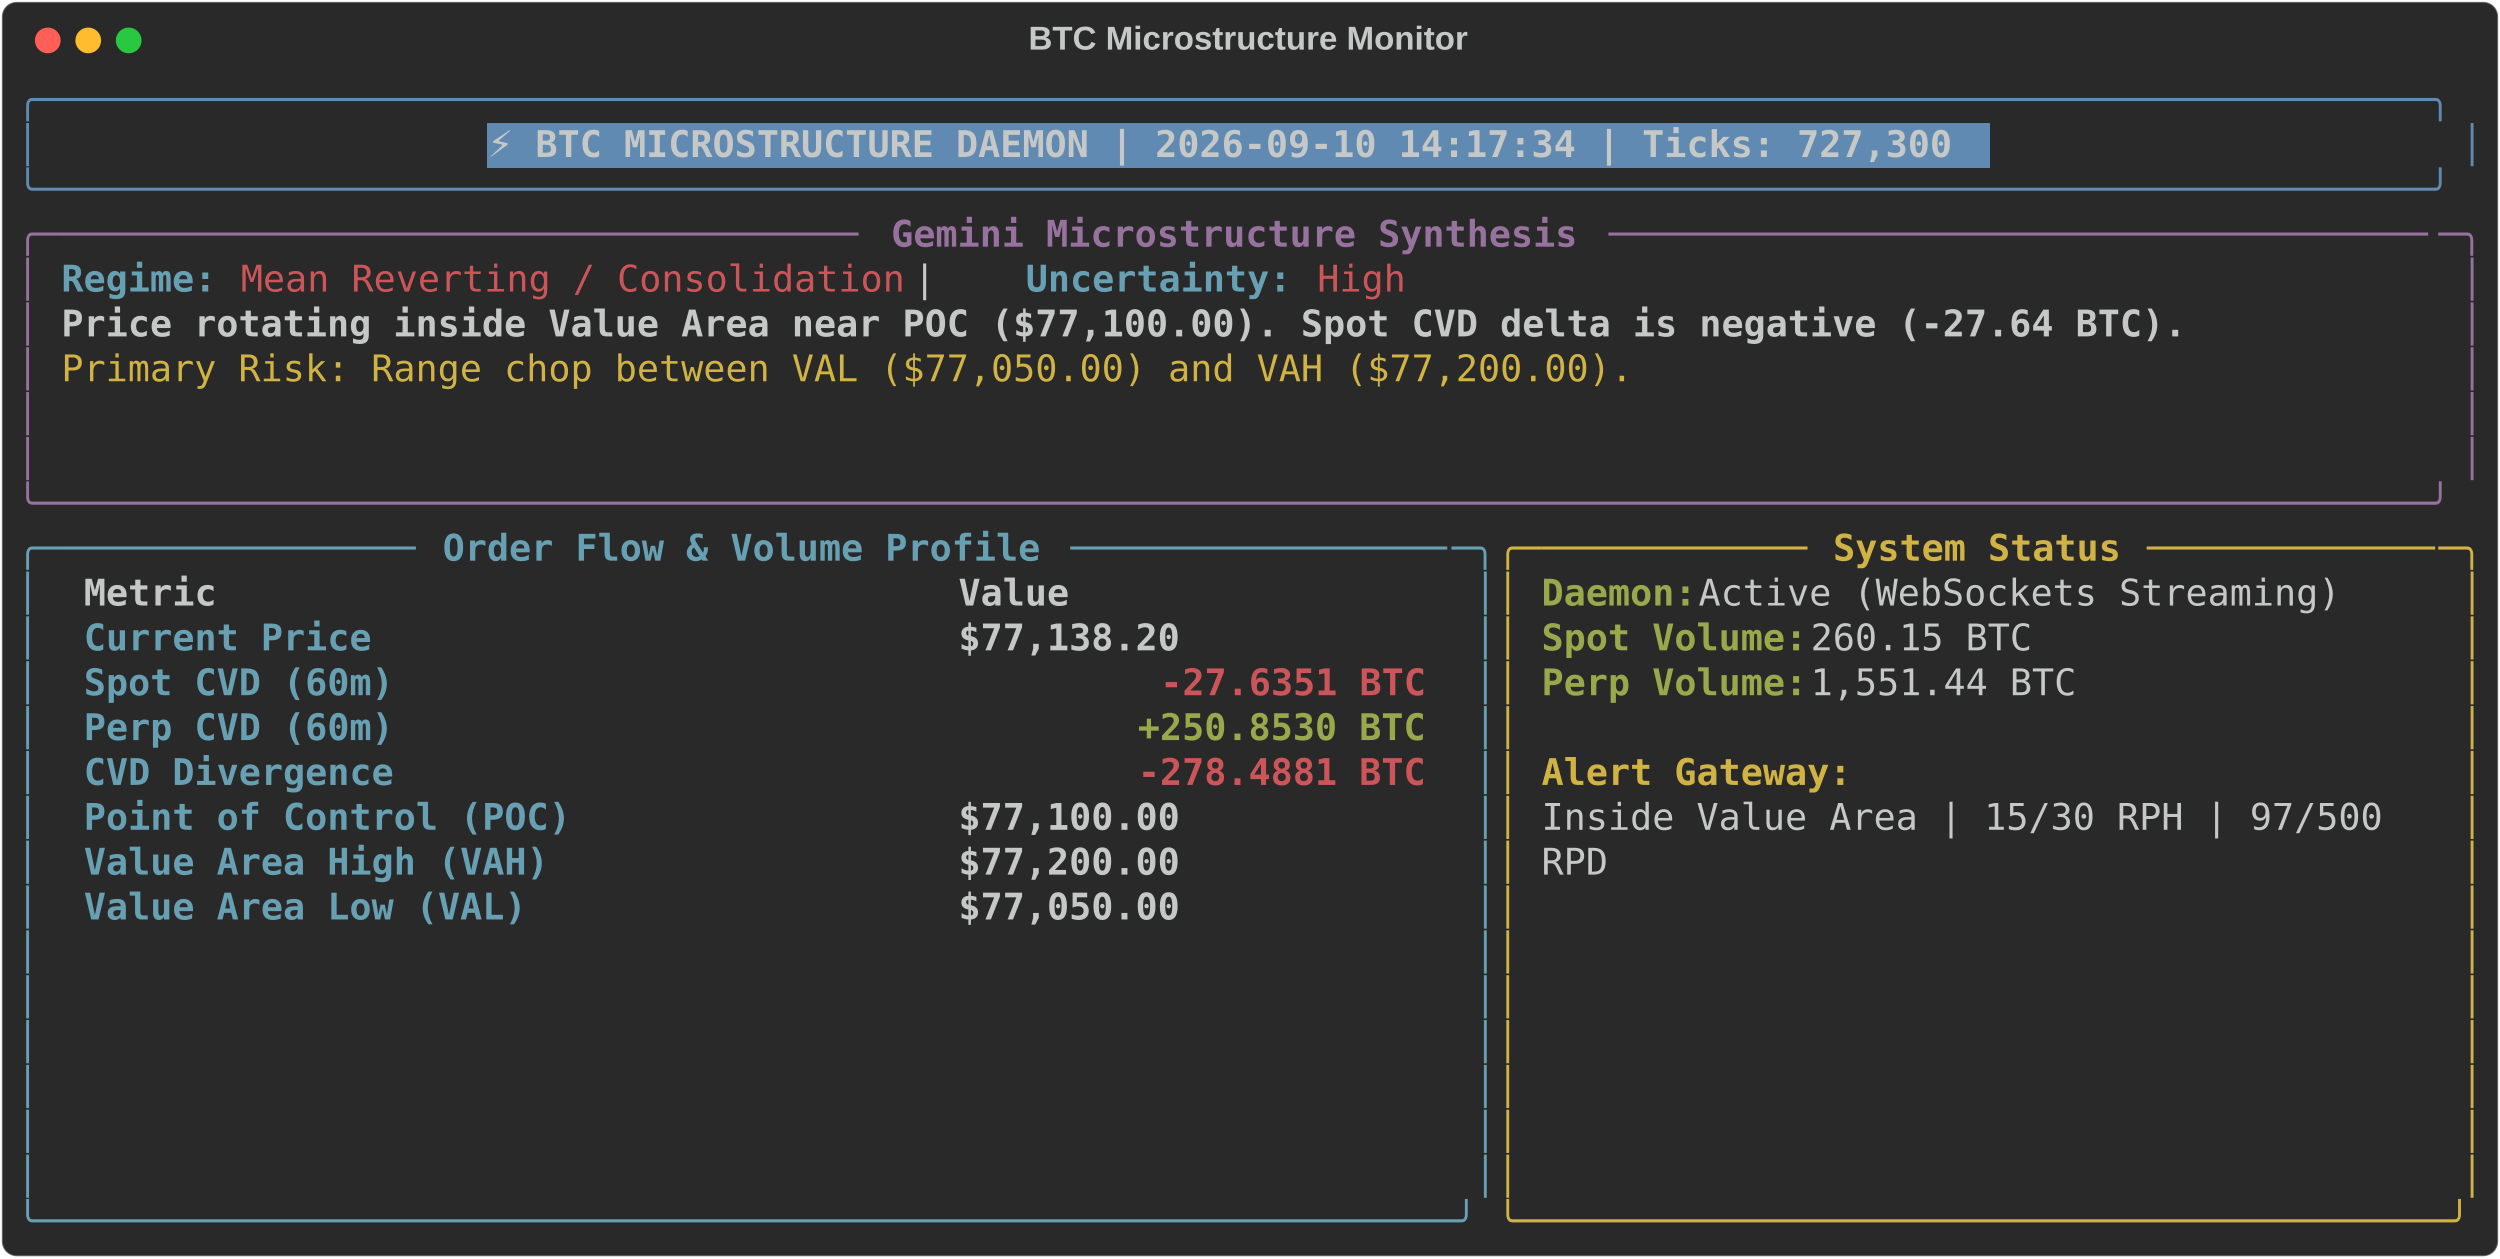
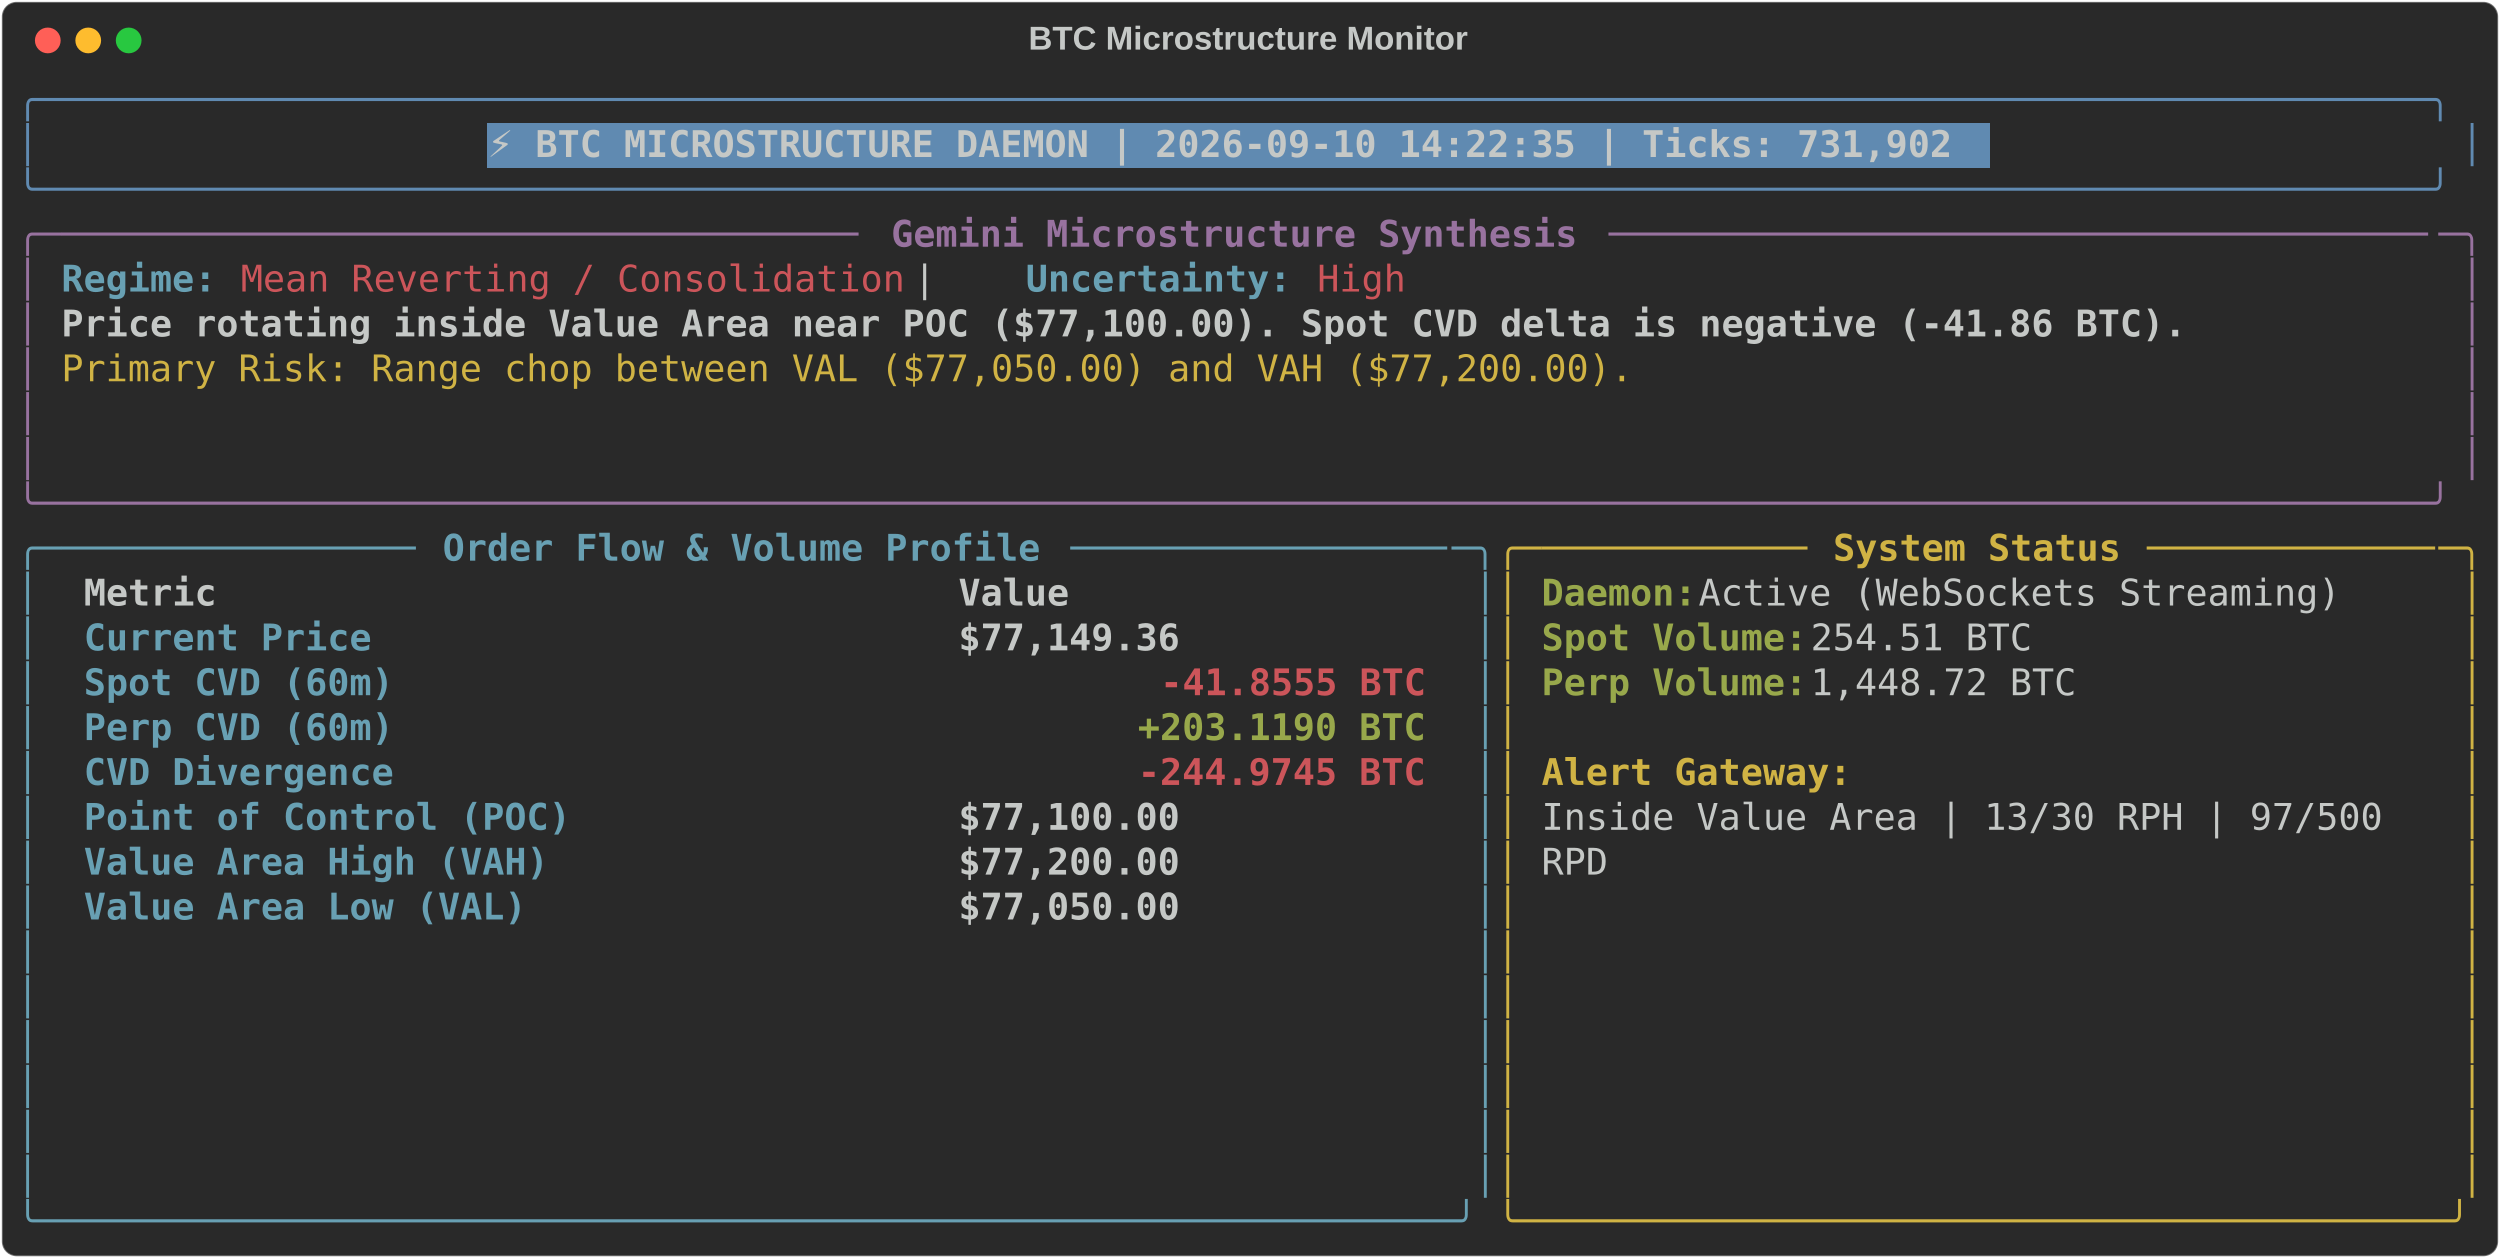
<svg xmlns="http://www.w3.org/2000/svg" class="rich-terminal" viewBox="0 0 1360 684.4">
  <style>

    @font-face {
        font-family: "Fira Code";
        src: local("FiraCode-Regular"),
                url("https://cdnjs.cloudflare.com/ajax/libs/firacode/6.2.0/woff2/FiraCode-Regular.woff2") format("woff2"),
                url("https://cdnjs.cloudflare.com/ajax/libs/firacode/6.2.0/woff/FiraCode-Regular.woff") format("woff");
        font-style: normal;
        font-weight: 400;
    }
    @font-face {
        font-family: "Fira Code";
        src: local("FiraCode-Bold"),
                url("https://cdnjs.cloudflare.com/ajax/libs/firacode/6.2.0/woff2/FiraCode-Bold.woff2") format("woff2"),
                url("https://cdnjs.cloudflare.com/ajax/libs/firacode/6.2.0/woff/FiraCode-Bold.woff") format("woff");
        font-style: bold;
        font-weight: 700;
    }

-     .terminal-1564693286-matrix {
+     .terminal-1354781488-matrix {
        font-family: Fira Code, monospace;
        font-size: 20px;
        line-height: 24.4px;
        font-variant-east-asian: full-width;
    }

-     .terminal-1564693286-title {
+     .terminal-1354781488-title {
        font-size: 18px;
        font-weight: bold;
        font-family: arial;
    }

-     .terminal-1564693286-r1 { fill: #608ab1 }
- .terminal-1564693286-r2 { fill: #c5c8c6 }
- .terminal-1564693286-r3 { fill: #c5c8c6;font-weight: bold }
- .terminal-1564693286-r4 { fill: #98729f }
- .terminal-1564693286-r5 { fill: #98729f;font-weight: bold }
- .terminal-1564693286-r6 { fill: #68a0b3;font-weight: bold }
- .terminal-1564693286-r7 { fill: #cc555a }
- .terminal-1564693286-r8 { fill: #d0b344 }
- .terminal-1564693286-r9 { fill: #68a0b3 }
- .terminal-1564693286-r10 { fill: #d0b344;font-weight: bold }
- .terminal-1564693286-r11 { fill: #98a84b;font-weight: bold }
- .terminal-1564693286-r12 { fill: #cc555a;font-weight: bold }
+     .terminal-1354781488-r1 { fill: #608ab1 }
+ .terminal-1354781488-r2 { fill: #c5c8c6 }
+ .terminal-1354781488-r3 { fill: #c5c8c6;font-weight: bold }
+ .terminal-1354781488-r4 { fill: #98729f }
+ .terminal-1354781488-r5 { fill: #98729f;font-weight: bold }
+ .terminal-1354781488-r6 { fill: #68a0b3;font-weight: bold }
+ .terminal-1354781488-r7 { fill: #cc555a }
+ .terminal-1354781488-r8 { fill: #d0b344 }
+ .terminal-1354781488-r9 { fill: #68a0b3 }
+ .terminal-1354781488-r10 { fill: #d0b344;font-weight: bold }
+ .terminal-1354781488-r11 { fill: #98a84b;font-weight: bold }
+ .terminal-1354781488-r12 { fill: #cc555a;font-weight: bold }
    </style>
  <defs>
-     <clipPath id="terminal-1564693286-clip-terminal">
+     <clipPath id="terminal-1354781488-clip-terminal">
      <rect x="0" y="0" width="1341.0" height="633.4" />
    </clipPath>
-     <clipPath id="terminal-1564693286-line-0">
+     <clipPath id="terminal-1354781488-line-0">
      <rect x="0" y="1.5" width="1342" height="24.65" />
    </clipPath>
-     <clipPath id="terminal-1564693286-line-1">
+     <clipPath id="terminal-1354781488-line-1">
      <rect x="0" y="25.9" width="1342" height="24.65" />
    </clipPath>
-     <clipPath id="terminal-1564693286-line-2">
+     <clipPath id="terminal-1354781488-line-2">
      <rect x="0" y="50.3" width="1342" height="24.65" />
    </clipPath>
-     <clipPath id="terminal-1564693286-line-3">
+     <clipPath id="terminal-1354781488-line-3">
      <rect x="0" y="74.7" width="1342" height="24.65" />
    </clipPath>
-     <clipPath id="terminal-1564693286-line-4">
+     <clipPath id="terminal-1354781488-line-4">
      <rect x="0" y="99.1" width="1342" height="24.65" />
    </clipPath>
-     <clipPath id="terminal-1564693286-line-5">
+     <clipPath id="terminal-1354781488-line-5">
      <rect x="0" y="123.5" width="1342" height="24.65" />
    </clipPath>
-     <clipPath id="terminal-1564693286-line-6">
+     <clipPath id="terminal-1354781488-line-6">
      <rect x="0" y="147.9" width="1342" height="24.65" />
    </clipPath>
-     <clipPath id="terminal-1564693286-line-7">
+     <clipPath id="terminal-1354781488-line-7">
      <rect x="0" y="172.3" width="1342" height="24.65" />
    </clipPath>
-     <clipPath id="terminal-1564693286-line-8">
+     <clipPath id="terminal-1354781488-line-8">
      <rect x="0" y="196.7" width="1342" height="24.65" />
    </clipPath>
-     <clipPath id="terminal-1564693286-line-9">
+     <clipPath id="terminal-1354781488-line-9">
      <rect x="0" y="221.1" width="1342" height="24.65" />
    </clipPath>
-     <clipPath id="terminal-1564693286-line-10">
+     <clipPath id="terminal-1354781488-line-10">
      <rect x="0" y="245.5" width="1342" height="24.65" />
    </clipPath>
-     <clipPath id="terminal-1564693286-line-11">
+     <clipPath id="terminal-1354781488-line-11">
      <rect x="0" y="269.9" width="1342" height="24.65" />
    </clipPath>
-     <clipPath id="terminal-1564693286-line-12">
+     <clipPath id="terminal-1354781488-line-12">
      <rect x="0" y="294.3" width="1342" height="24.65" />
    </clipPath>
-     <clipPath id="terminal-1564693286-line-13">
+     <clipPath id="terminal-1354781488-line-13">
      <rect x="0" y="318.7" width="1342" height="24.65" />
    </clipPath>
-     <clipPath id="terminal-1564693286-line-14">
+     <clipPath id="terminal-1354781488-line-14">
      <rect x="0" y="343.1" width="1342" height="24.65" />
    </clipPath>
-     <clipPath id="terminal-1564693286-line-15">
+     <clipPath id="terminal-1354781488-line-15">
      <rect x="0" y="367.5" width="1342" height="24.65" />
    </clipPath>
-     <clipPath id="terminal-1564693286-line-16">
+     <clipPath id="terminal-1354781488-line-16">
      <rect x="0" y="391.9" width="1342" height="24.65" />
    </clipPath>
-     <clipPath id="terminal-1564693286-line-17">
+     <clipPath id="terminal-1354781488-line-17">
      <rect x="0" y="416.3" width="1342" height="24.65" />
    </clipPath>
-     <clipPath id="terminal-1564693286-line-18">
+     <clipPath id="terminal-1354781488-line-18">
      <rect x="0" y="440.7" width="1342" height="24.65" />
    </clipPath>
-     <clipPath id="terminal-1564693286-line-19">
+     <clipPath id="terminal-1354781488-line-19">
      <rect x="0" y="465.1" width="1342" height="24.65" />
    </clipPath>
-     <clipPath id="terminal-1564693286-line-20">
+     <clipPath id="terminal-1354781488-line-20">
      <rect x="0" y="489.5" width="1342" height="24.65" />
    </clipPath>
-     <clipPath id="terminal-1564693286-line-21">
+     <clipPath id="terminal-1354781488-line-21">
      <rect x="0" y="513.9" width="1342" height="24.65" />
    </clipPath>
-     <clipPath id="terminal-1564693286-line-22">
+     <clipPath id="terminal-1354781488-line-22">
      <rect x="0" y="538.3" width="1342" height="24.65" />
    </clipPath>
-     <clipPath id="terminal-1564693286-line-23">
+     <clipPath id="terminal-1354781488-line-23">
      <rect x="0" y="562.7" width="1342" height="24.65" />
    </clipPath>
-     <clipPath id="terminal-1564693286-line-24">
+     <clipPath id="terminal-1354781488-line-24">
      <rect x="0" y="587.1" width="1342" height="24.65" />
    </clipPath>
  </defs>
  <rect fill="#292929" stroke="rgba(255,255,255,0.35)" stroke-width="1" x="1" y="1" width="1358" height="682.4" rx="8" />
-   <text class="terminal-1564693286-title" fill="#c5c8c6" text-anchor="middle" x="679" y="27">BTC Microstructure Monitor</text>
+   <text class="terminal-1354781488-title" fill="#c5c8c6" text-anchor="middle" x="679" y="27">BTC Microstructure Monitor</text>
  <g transform="translate(26,22)">
    <circle cx="0" cy="0" r="7" fill="#ff5f57" />
    <circle cx="22" cy="0" r="7" fill="#febc2e" />
    <circle cx="44" cy="0" r="7" fill="#28c840" />
  </g>
-   <g transform="translate(9, 41)" clip-path="url(#terminal-1564693286-clip-terminal)">
+   <g transform="translate(9, 41)" clip-path="url(#terminal-1354781488-clip-terminal)">
    <rect fill="#608ab1" x="256.2" y="25.9" width="817.4" height="24.65" shape-rendering="crispEdges" />
-     <g class="terminal-1564693286-matrix">
-       <text class="terminal-1564693286-r1" x="0" y="20" textLength="1342" clip-path="url(#terminal-1564693286-line-0)">╭────────────────────────────────────────────────────────────────────────────────────────────────────────────╮</text>
-       <text class="terminal-1564693286-r2" x="1342" y="20" textLength="12.2" clip-path="url(#terminal-1564693286-line-0)">
- </text>
-       <text class="terminal-1564693286-r1" x="0" y="44.4" textLength="12.2" clip-path="url(#terminal-1564693286-line-1)">│</text>
-       <text class="terminal-1564693286-r3" x="256.2" y="44.4" textLength="805.2" clip-path="url(#terminal-1564693286-line-1)">⚡ BTC MICROSTRUCTURE DAEMON | 2026-09-10 14:17:34 | Ticks: 727,300</text>
-       <text class="terminal-1564693286-r1" x="1329.8" y="44.4" textLength="12.2" clip-path="url(#terminal-1564693286-line-1)">│</text>
-       <text class="terminal-1564693286-r2" x="1342" y="44.4" textLength="12.2" clip-path="url(#terminal-1564693286-line-1)">
- </text>
-       <text class="terminal-1564693286-r1" x="0" y="68.8" textLength="1342" clip-path="url(#terminal-1564693286-line-2)">╰────────────────────────────────────────────────────────────────────────────────────────────────────────────╯</text>
-       <text class="terminal-1564693286-r2" x="1342" y="68.8" textLength="12.2" clip-path="url(#terminal-1564693286-line-2)">
- </text>
-       <text class="terminal-1564693286-r4" x="0" y="93.2" textLength="24.4" clip-path="url(#terminal-1564693286-line-3)">╭─</text>
-       <text class="terminal-1564693286-r4" x="24.4" y="93.2" textLength="439.2" clip-path="url(#terminal-1564693286-line-3)">────────────────────────────────────</text>
-       <text class="terminal-1564693286-r5" x="475.8" y="93.2" textLength="378.2" clip-path="url(#terminal-1564693286-line-3)">Gemini Microstructure Synthesis</text>
-       <text class="terminal-1564693286-r4" x="866.2" y="93.2" textLength="451.4" clip-path="url(#terminal-1564693286-line-3)">─────────────────────────────────────</text>
-       <text class="terminal-1564693286-r4" x="1317.6" y="93.2" textLength="24.4" clip-path="url(#terminal-1564693286-line-3)">─╮</text>
-       <text class="terminal-1564693286-r2" x="1342" y="93.2" textLength="12.2" clip-path="url(#terminal-1564693286-line-3)">
- </text>
-       <text class="terminal-1564693286-r4" x="0" y="117.6" textLength="12.2" clip-path="url(#terminal-1564693286-line-4)">│</text>
-       <text class="terminal-1564693286-r6" x="24.4" y="117.6" textLength="85.4" clip-path="url(#terminal-1564693286-line-4)">Regime:</text>
-       <text class="terminal-1564693286-r7" x="122" y="117.6" textLength="366" clip-path="url(#terminal-1564693286-line-4)">Mean Reverting / Consolidation</text>
-       <text class="terminal-1564693286-r2" x="488" y="117.6" textLength="61" clip-path="url(#terminal-1564693286-line-4)">  |  </text>
-       <text class="terminal-1564693286-r6" x="549" y="117.6" textLength="146.4" clip-path="url(#terminal-1564693286-line-4)">Uncertainty:</text>
-       <text class="terminal-1564693286-r7" x="707.6" y="117.6" textLength="48.8" clip-path="url(#terminal-1564693286-line-4)">High</text>
-       <text class="terminal-1564693286-r4" x="1329.8" y="117.6" textLength="12.2" clip-path="url(#terminal-1564693286-line-4)">│</text>
-       <text class="terminal-1564693286-r2" x="1342" y="117.6" textLength="12.2" clip-path="url(#terminal-1564693286-line-4)">
- </text>
-       <text class="terminal-1564693286-r4" x="0" y="142" textLength="12.2" clip-path="url(#terminal-1564693286-line-5)">│</text>
-       <text class="terminal-1564693286-r3" x="24.4" y="142" textLength="1171.2" clip-path="url(#terminal-1564693286-line-5)">Price rotating inside Value Area near POC ($77,100.00). Spot CVD delta is negative (-27.64 BTC).</text>
-       <text class="terminal-1564693286-r4" x="1329.8" y="142" textLength="12.2" clip-path="url(#terminal-1564693286-line-5)">│</text>
-       <text class="terminal-1564693286-r2" x="1342" y="142" textLength="12.2" clip-path="url(#terminal-1564693286-line-5)">
- </text>
-       <text class="terminal-1564693286-r4" x="0" y="166.4" textLength="12.2" clip-path="url(#terminal-1564693286-line-6)">│</text>
-       <text class="terminal-1564693286-r8" x="24.4" y="166.4" textLength="866.2" clip-path="url(#terminal-1564693286-line-6)">Primary Risk: Range chop between VAL ($77,050.00) and VAH ($77,200.00).</text>
-       <text class="terminal-1564693286-r4" x="1329.8" y="166.4" textLength="12.2" clip-path="url(#terminal-1564693286-line-6)">│</text>
-       <text class="terminal-1564693286-r2" x="1342" y="166.4" textLength="12.2" clip-path="url(#terminal-1564693286-line-6)">
- </text>
-       <text class="terminal-1564693286-r4" x="0" y="190.8" textLength="12.2" clip-path="url(#terminal-1564693286-line-7)">│</text>
-       <text class="terminal-1564693286-r4" x="1329.8" y="190.8" textLength="12.2" clip-path="url(#terminal-1564693286-line-7)">│</text>
-       <text class="terminal-1564693286-r2" x="1342" y="190.8" textLength="12.2" clip-path="url(#terminal-1564693286-line-7)">
- </text>
-       <text class="terminal-1564693286-r4" x="0" y="215.2" textLength="12.2" clip-path="url(#terminal-1564693286-line-8)">│</text>
-       <text class="terminal-1564693286-r4" x="1329.8" y="215.2" textLength="12.2" clip-path="url(#terminal-1564693286-line-8)">│</text>
-       <text class="terminal-1564693286-r2" x="1342" y="215.2" textLength="12.2" clip-path="url(#terminal-1564693286-line-8)">
- </text>
-       <text class="terminal-1564693286-r4" x="0" y="239.6" textLength="1342" clip-path="url(#terminal-1564693286-line-9)">╰────────────────────────────────────────────────────────────────────────────────────────────────────────────╯</text>
-       <text class="terminal-1564693286-r2" x="1342" y="239.6" textLength="12.2" clip-path="url(#terminal-1564693286-line-9)">
- </text>
-       <text class="terminal-1564693286-r9" x="0" y="264" textLength="24.4" clip-path="url(#terminal-1564693286-line-10)">╭─</text>
-       <text class="terminal-1564693286-r9" x="24.4" y="264" textLength="195.2" clip-path="url(#terminal-1564693286-line-10)">────────────────</text>
-       <text class="terminal-1564693286-r6" x="231.8" y="264" textLength="329.4" clip-path="url(#terminal-1564693286-line-10)">Order Flow &amp; Volume Profile</text>
-       <text class="terminal-1564693286-r9" x="573.4" y="264" textLength="207.4" clip-path="url(#terminal-1564693286-line-10)">─────────────────</text>
-       <text class="terminal-1564693286-r9" x="780.8" y="264" textLength="24.4" clip-path="url(#terminal-1564693286-line-10)">─╮</text>
-       <text class="terminal-1564693286-r8" x="805.2" y="264" textLength="24.4" clip-path="url(#terminal-1564693286-line-10)">╭─</text>
-       <text class="terminal-1564693286-r8" x="829.6" y="264" textLength="146.4" clip-path="url(#terminal-1564693286-line-10)">────────────</text>
-       <text class="terminal-1564693286-r10" x="988.2" y="264" textLength="158.6" clip-path="url(#terminal-1564693286-line-10)">System Status</text>
-       <text class="terminal-1564693286-r8" x="1159" y="264" textLength="158.6" clip-path="url(#terminal-1564693286-line-10)">─────────────</text>
-       <text class="terminal-1564693286-r8" x="1317.6" y="264" textLength="24.4" clip-path="url(#terminal-1564693286-line-10)">─╮</text>
-       <text class="terminal-1564693286-r2" x="1342" y="264" textLength="12.2" clip-path="url(#terminal-1564693286-line-10)">
- </text>
-       <text class="terminal-1564693286-r9" x="0" y="288.4" textLength="12.2" clip-path="url(#terminal-1564693286-line-11)">│</text>
-       <text class="terminal-1564693286-r3" x="36.6" y="288.4" textLength="451.4" clip-path="url(#terminal-1564693286-line-11)">Metric                               </text>
-       <text class="terminal-1564693286-r3" x="512.4" y="288.4" textLength="256.2" clip-path="url(#terminal-1564693286-line-11)">                Value</text>
-       <text class="terminal-1564693286-r9" x="793" y="288.4" textLength="12.2" clip-path="url(#terminal-1564693286-line-11)">│</text>
-       <text class="terminal-1564693286-r8" x="805.2" y="288.4" textLength="12.2" clip-path="url(#terminal-1564693286-line-11)">│</text>
-       <text class="terminal-1564693286-r11" x="829.6" y="288.4" textLength="85.4" clip-path="url(#terminal-1564693286-line-11)">Daemon:</text>
-       <text class="terminal-1564693286-r2" x="915" y="288.4" textLength="366" clip-path="url(#terminal-1564693286-line-11)"> Active (WebSockets Streaming)</text>
-       <text class="terminal-1564693286-r8" x="1329.8" y="288.4" textLength="12.2" clip-path="url(#terminal-1564693286-line-11)">│</text>
-       <text class="terminal-1564693286-r2" x="1342" y="288.4" textLength="12.2" clip-path="url(#terminal-1564693286-line-11)">
- </text>
-       <text class="terminal-1564693286-r9" x="0" y="312.8" textLength="12.2" clip-path="url(#terminal-1564693286-line-12)">│</text>
-       <text class="terminal-1564693286-r6" x="36.6" y="312.8" textLength="451.4" clip-path="url(#terminal-1564693286-line-12)">Current Price                        </text>
-       <text class="terminal-1564693286-r3" x="512.4" y="312.8" textLength="256.2" clip-path="url(#terminal-1564693286-line-12)">           $77,138.20</text>
-       <text class="terminal-1564693286-r9" x="793" y="312.8" textLength="12.2" clip-path="url(#terminal-1564693286-line-12)">│</text>
-       <text class="terminal-1564693286-r8" x="805.2" y="312.8" textLength="12.2" clip-path="url(#terminal-1564693286-line-12)">│</text>
-       <text class="terminal-1564693286-r11" x="829.6" y="312.8" textLength="146.4" clip-path="url(#terminal-1564693286-line-12)">Spot Volume:</text>
-       <text class="terminal-1564693286-r2" x="976" y="312.8" textLength="134.2" clip-path="url(#terminal-1564693286-line-12)"> 260.15 BTC</text>
-       <text class="terminal-1564693286-r8" x="1329.8" y="312.8" textLength="12.2" clip-path="url(#terminal-1564693286-line-12)">│</text>
-       <text class="terminal-1564693286-r2" x="1342" y="312.8" textLength="12.2" clip-path="url(#terminal-1564693286-line-12)">
- </text>
-       <text class="terminal-1564693286-r9" x="0" y="337.2" textLength="12.2" clip-path="url(#terminal-1564693286-line-13)">│</text>
-       <text class="terminal-1564693286-r6" x="36.6" y="337.2" textLength="451.4" clip-path="url(#terminal-1564693286-line-13)">Spot CVD (60m)                       </text>
-       <text class="terminal-1564693286-r12" x="622.2" y="337.2" textLength="146.4" clip-path="url(#terminal-1564693286-line-13)">-27.6351 BTC</text>
-       <text class="terminal-1564693286-r9" x="793" y="337.2" textLength="12.2" clip-path="url(#terminal-1564693286-line-13)">│</text>
-       <text class="terminal-1564693286-r8" x="805.2" y="337.2" textLength="12.2" clip-path="url(#terminal-1564693286-line-13)">│</text>
-       <text class="terminal-1564693286-r11" x="829.6" y="337.2" textLength="146.4" clip-path="url(#terminal-1564693286-line-13)">Perp Volume:</text>
-       <text class="terminal-1564693286-r2" x="976" y="337.2" textLength="158.6" clip-path="url(#terminal-1564693286-line-13)"> 1,551.44 BTC</text>
-       <text class="terminal-1564693286-r8" x="1329.8" y="337.2" textLength="12.2" clip-path="url(#terminal-1564693286-line-13)">│</text>
-       <text class="terminal-1564693286-r2" x="1342" y="337.2" textLength="12.2" clip-path="url(#terminal-1564693286-line-13)">
- </text>
-       <text class="terminal-1564693286-r9" x="0" y="361.6" textLength="12.2" clip-path="url(#terminal-1564693286-line-14)">│</text>
-       <text class="terminal-1564693286-r6" x="36.6" y="361.6" textLength="451.4" clip-path="url(#terminal-1564693286-line-14)">Perp CVD (60m)                       </text>
-       <text class="terminal-1564693286-r11" x="610" y="361.6" textLength="158.6" clip-path="url(#terminal-1564693286-line-14)">+250.8530 BTC</text>
-       <text class="terminal-1564693286-r9" x="793" y="361.6" textLength="12.2" clip-path="url(#terminal-1564693286-line-14)">│</text>
-       <text class="terminal-1564693286-r8" x="805.2" y="361.6" textLength="12.2" clip-path="url(#terminal-1564693286-line-14)">│</text>
-       <text class="terminal-1564693286-r8" x="1329.8" y="361.6" textLength="12.2" clip-path="url(#terminal-1564693286-line-14)">│</text>
-       <text class="terminal-1564693286-r2" x="1342" y="361.6" textLength="12.2" clip-path="url(#terminal-1564693286-line-14)">
- </text>
-       <text class="terminal-1564693286-r9" x="0" y="386" textLength="12.2" clip-path="url(#terminal-1564693286-line-15)">│</text>
-       <text class="terminal-1564693286-r6" x="36.6" y="386" textLength="451.4" clip-path="url(#terminal-1564693286-line-15)">CVD Divergence                       </text>
-       <text class="terminal-1564693286-r12" x="610" y="386" textLength="158.6" clip-path="url(#terminal-1564693286-line-15)">-278.4881 BTC</text>
-       <text class="terminal-1564693286-r9" x="793" y="386" textLength="12.2" clip-path="url(#terminal-1564693286-line-15)">│</text>
-       <text class="terminal-1564693286-r8" x="805.2" y="386" textLength="12.2" clip-path="url(#terminal-1564693286-line-15)">│</text>
-       <text class="terminal-1564693286-r10" x="829.6" y="386" textLength="170.8" clip-path="url(#terminal-1564693286-line-15)">Alert Gateway:</text>
-       <text class="terminal-1564693286-r8" x="1329.8" y="386" textLength="12.2" clip-path="url(#terminal-1564693286-line-15)">│</text>
-       <text class="terminal-1564693286-r2" x="1342" y="386" textLength="12.2" clip-path="url(#terminal-1564693286-line-15)">
- </text>
-       <text class="terminal-1564693286-r9" x="0" y="410.4" textLength="12.2" clip-path="url(#terminal-1564693286-line-16)">│</text>
-       <text class="terminal-1564693286-r6" x="36.6" y="410.4" textLength="451.4" clip-path="url(#terminal-1564693286-line-16)">Point of Control (POC)               </text>
-       <text class="terminal-1564693286-r3" x="512.4" y="410.4" textLength="256.2" clip-path="url(#terminal-1564693286-line-16)">           $77,100.00</text>
-       <text class="terminal-1564693286-r9" x="793" y="410.4" textLength="12.2" clip-path="url(#terminal-1564693286-line-16)">│</text>
-       <text class="terminal-1564693286-r8" x="805.2" y="410.4" textLength="12.2" clip-path="url(#terminal-1564693286-line-16)">│</text>
-       <text class="terminal-1564693286-r2" x="829.6" y="410.4" textLength="475.8" clip-path="url(#terminal-1564693286-line-16)">Inside Value Area | 15/30 RPH | 97/500 </text>
-       <text class="terminal-1564693286-r8" x="1329.8" y="410.4" textLength="12.2" clip-path="url(#terminal-1564693286-line-16)">│</text>
-       <text class="terminal-1564693286-r2" x="1342" y="410.4" textLength="12.2" clip-path="url(#terminal-1564693286-line-16)">
- </text>
-       <text class="terminal-1564693286-r9" x="0" y="434.8" textLength="12.2" clip-path="url(#terminal-1564693286-line-17)">│</text>
-       <text class="terminal-1564693286-r6" x="36.6" y="434.8" textLength="451.4" clip-path="url(#terminal-1564693286-line-17)">Value Area High (VAH)                </text>
-       <text class="terminal-1564693286-r3" x="512.4" y="434.8" textLength="256.2" clip-path="url(#terminal-1564693286-line-17)">           $77,200.00</text>
-       <text class="terminal-1564693286-r9" x="793" y="434.8" textLength="12.2" clip-path="url(#terminal-1564693286-line-17)">│</text>
-       <text class="terminal-1564693286-r8" x="805.2" y="434.8" textLength="12.2" clip-path="url(#terminal-1564693286-line-17)">│</text>
-       <text class="terminal-1564693286-r2" x="829.6" y="434.8" textLength="36.6" clip-path="url(#terminal-1564693286-line-17)">RPD</text>
-       <text class="terminal-1564693286-r8" x="1329.8" y="434.8" textLength="12.2" clip-path="url(#terminal-1564693286-line-17)">│</text>
-       <text class="terminal-1564693286-r2" x="1342" y="434.8" textLength="12.2" clip-path="url(#terminal-1564693286-line-17)">
- </text>
-       <text class="terminal-1564693286-r9" x="0" y="459.2" textLength="12.2" clip-path="url(#terminal-1564693286-line-18)">│</text>
-       <text class="terminal-1564693286-r6" x="36.6" y="459.2" textLength="451.4" clip-path="url(#terminal-1564693286-line-18)">Value Area Low (VAL)                 </text>
-       <text class="terminal-1564693286-r3" x="512.4" y="459.2" textLength="256.2" clip-path="url(#terminal-1564693286-line-18)">           $77,050.00</text>
-       <text class="terminal-1564693286-r9" x="793" y="459.2" textLength="12.2" clip-path="url(#terminal-1564693286-line-18)">│</text>
-       <text class="terminal-1564693286-r8" x="805.2" y="459.2" textLength="12.2" clip-path="url(#terminal-1564693286-line-18)">│</text>
-       <text class="terminal-1564693286-r8" x="1329.8" y="459.2" textLength="12.2" clip-path="url(#terminal-1564693286-line-18)">│</text>
-       <text class="terminal-1564693286-r2" x="1342" y="459.2" textLength="12.2" clip-path="url(#terminal-1564693286-line-18)">
- </text>
-       <text class="terminal-1564693286-r9" x="0" y="483.6" textLength="12.2" clip-path="url(#terminal-1564693286-line-19)">│</text>
-       <text class="terminal-1564693286-r9" x="793" y="483.6" textLength="12.2" clip-path="url(#terminal-1564693286-line-19)">│</text>
-       <text class="terminal-1564693286-r8" x="805.2" y="483.6" textLength="12.2" clip-path="url(#terminal-1564693286-line-19)">│</text>
-       <text class="terminal-1564693286-r8" x="1329.8" y="483.6" textLength="12.2" clip-path="url(#terminal-1564693286-line-19)">│</text>
-       <text class="terminal-1564693286-r2" x="1342" y="483.6" textLength="12.2" clip-path="url(#terminal-1564693286-line-19)">
- </text>
-       <text class="terminal-1564693286-r9" x="0" y="508" textLength="12.2" clip-path="url(#terminal-1564693286-line-20)">│</text>
-       <text class="terminal-1564693286-r9" x="793" y="508" textLength="12.2" clip-path="url(#terminal-1564693286-line-20)">│</text>
-       <text class="terminal-1564693286-r8" x="805.2" y="508" textLength="12.2" clip-path="url(#terminal-1564693286-line-20)">│</text>
-       <text class="terminal-1564693286-r8" x="1329.8" y="508" textLength="12.2" clip-path="url(#terminal-1564693286-line-20)">│</text>
-       <text class="terminal-1564693286-r2" x="1342" y="508" textLength="12.2" clip-path="url(#terminal-1564693286-line-20)">
- </text>
-       <text class="terminal-1564693286-r9" x="0" y="532.4" textLength="12.2" clip-path="url(#terminal-1564693286-line-21)">│</text>
-       <text class="terminal-1564693286-r9" x="793" y="532.4" textLength="12.2" clip-path="url(#terminal-1564693286-line-21)">│</text>
-       <text class="terminal-1564693286-r8" x="805.2" y="532.4" textLength="12.2" clip-path="url(#terminal-1564693286-line-21)">│</text>
-       <text class="terminal-1564693286-r8" x="1329.8" y="532.4" textLength="12.2" clip-path="url(#terminal-1564693286-line-21)">│</text>
-       <text class="terminal-1564693286-r2" x="1342" y="532.4" textLength="12.2" clip-path="url(#terminal-1564693286-line-21)">
- </text>
-       <text class="terminal-1564693286-r9" x="0" y="556.8" textLength="12.2" clip-path="url(#terminal-1564693286-line-22)">│</text>
-       <text class="terminal-1564693286-r9" x="793" y="556.8" textLength="12.2" clip-path="url(#terminal-1564693286-line-22)">│</text>
-       <text class="terminal-1564693286-r8" x="805.2" y="556.8" textLength="12.2" clip-path="url(#terminal-1564693286-line-22)">│</text>
-       <text class="terminal-1564693286-r8" x="1329.8" y="556.8" textLength="12.2" clip-path="url(#terminal-1564693286-line-22)">│</text>
-       <text class="terminal-1564693286-r2" x="1342" y="556.8" textLength="12.2" clip-path="url(#terminal-1564693286-line-22)">
- </text>
-       <text class="terminal-1564693286-r9" x="0" y="581.2" textLength="12.2" clip-path="url(#terminal-1564693286-line-23)">│</text>
-       <text class="terminal-1564693286-r9" x="793" y="581.2" textLength="12.2" clip-path="url(#terminal-1564693286-line-23)">│</text>
-       <text class="terminal-1564693286-r8" x="805.2" y="581.2" textLength="12.2" clip-path="url(#terminal-1564693286-line-23)">│</text>
-       <text class="terminal-1564693286-r8" x="1329.8" y="581.2" textLength="12.2" clip-path="url(#terminal-1564693286-line-23)">│</text>
-       <text class="terminal-1564693286-r2" x="1342" y="581.2" textLength="12.2" clip-path="url(#terminal-1564693286-line-23)">
- </text>
-       <text class="terminal-1564693286-r9" x="0" y="605.6" textLength="12.2" clip-path="url(#terminal-1564693286-line-24)">│</text>
-       <text class="terminal-1564693286-r9" x="793" y="605.6" textLength="12.2" clip-path="url(#terminal-1564693286-line-24)">│</text>
-       <text class="terminal-1564693286-r8" x="805.2" y="605.6" textLength="12.2" clip-path="url(#terminal-1564693286-line-24)">│</text>
-       <text class="terminal-1564693286-r8" x="1329.8" y="605.6" textLength="12.2" clip-path="url(#terminal-1564693286-line-24)">│</text>
-       <text class="terminal-1564693286-r2" x="1342" y="605.6" textLength="12.2" clip-path="url(#terminal-1564693286-line-24)">
- </text>
-       <text class="terminal-1564693286-r9" x="0" y="630" textLength="805.2" clip-path="url(#terminal-1564693286-line-25)">╰────────────────────────────────────────────────────────────────╯</text>
-       <text class="terminal-1564693286-r8" x="805.2" y="630" textLength="536.8" clip-path="url(#terminal-1564693286-line-25)">╰──────────────────────────────────────────╯</text>
-       <text class="terminal-1564693286-r2" x="1342" y="630" textLength="12.2" clip-path="url(#terminal-1564693286-line-25)">
+     <g class="terminal-1354781488-matrix">
+       <text class="terminal-1354781488-r1" x="0" y="20" textLength="1342" clip-path="url(#terminal-1354781488-line-0)">╭────────────────────────────────────────────────────────────────────────────────────────────────────────────╮</text>
+       <text class="terminal-1354781488-r2" x="1342" y="20" textLength="12.2" clip-path="url(#terminal-1354781488-line-0)">
+ </text>
+       <text class="terminal-1354781488-r1" x="0" y="44.4" textLength="12.2" clip-path="url(#terminal-1354781488-line-1)">│</text>
+       <text class="terminal-1354781488-r3" x="256.2" y="44.4" textLength="805.2" clip-path="url(#terminal-1354781488-line-1)">⚡ BTC MICROSTRUCTURE DAEMON | 2026-09-10 14:22:35 | Ticks: 731,902</text>
+       <text class="terminal-1354781488-r1" x="1329.8" y="44.4" textLength="12.2" clip-path="url(#terminal-1354781488-line-1)">│</text>
+       <text class="terminal-1354781488-r2" x="1342" y="44.4" textLength="12.2" clip-path="url(#terminal-1354781488-line-1)">
+ </text>
+       <text class="terminal-1354781488-r1" x="0" y="68.8" textLength="1342" clip-path="url(#terminal-1354781488-line-2)">╰────────────────────────────────────────────────────────────────────────────────────────────────────────────╯</text>
+       <text class="terminal-1354781488-r2" x="1342" y="68.8" textLength="12.2" clip-path="url(#terminal-1354781488-line-2)">
+ </text>
+       <text class="terminal-1354781488-r4" x="0" y="93.2" textLength="24.4" clip-path="url(#terminal-1354781488-line-3)">╭─</text>
+       <text class="terminal-1354781488-r4" x="24.4" y="93.2" textLength="439.2" clip-path="url(#terminal-1354781488-line-3)">────────────────────────────────────</text>
+       <text class="terminal-1354781488-r5" x="475.8" y="93.2" textLength="378.2" clip-path="url(#terminal-1354781488-line-3)">Gemini Microstructure Synthesis</text>
+       <text class="terminal-1354781488-r4" x="866.2" y="93.2" textLength="451.4" clip-path="url(#terminal-1354781488-line-3)">─────────────────────────────────────</text>
+       <text class="terminal-1354781488-r4" x="1317.6" y="93.2" textLength="24.4" clip-path="url(#terminal-1354781488-line-3)">─╮</text>
+       <text class="terminal-1354781488-r2" x="1342" y="93.2" textLength="12.2" clip-path="url(#terminal-1354781488-line-3)">
+ </text>
+       <text class="terminal-1354781488-r4" x="0" y="117.6" textLength="12.2" clip-path="url(#terminal-1354781488-line-4)">│</text>
+       <text class="terminal-1354781488-r6" x="24.4" y="117.6" textLength="85.4" clip-path="url(#terminal-1354781488-line-4)">Regime:</text>
+       <text class="terminal-1354781488-r7" x="122" y="117.6" textLength="366" clip-path="url(#terminal-1354781488-line-4)">Mean Reverting / Consolidation</text>
+       <text class="terminal-1354781488-r2" x="488" y="117.6" textLength="61" clip-path="url(#terminal-1354781488-line-4)">  |  </text>
+       <text class="terminal-1354781488-r6" x="549" y="117.6" textLength="146.4" clip-path="url(#terminal-1354781488-line-4)">Uncertainty:</text>
+       <text class="terminal-1354781488-r7" x="707.6" y="117.6" textLength="48.8" clip-path="url(#terminal-1354781488-line-4)">High</text>
+       <text class="terminal-1354781488-r4" x="1329.8" y="117.6" textLength="12.2" clip-path="url(#terminal-1354781488-line-4)">│</text>
+       <text class="terminal-1354781488-r2" x="1342" y="117.6" textLength="12.2" clip-path="url(#terminal-1354781488-line-4)">
+ </text>
+       <text class="terminal-1354781488-r4" x="0" y="142" textLength="12.2" clip-path="url(#terminal-1354781488-line-5)">│</text>
+       <text class="terminal-1354781488-r3" x="24.4" y="142" textLength="1171.2" clip-path="url(#terminal-1354781488-line-5)">Price rotating inside Value Area near POC ($77,100.00). Spot CVD delta is negative (-41.86 BTC).</text>
+       <text class="terminal-1354781488-r4" x="1329.8" y="142" textLength="12.2" clip-path="url(#terminal-1354781488-line-5)">│</text>
+       <text class="terminal-1354781488-r2" x="1342" y="142" textLength="12.2" clip-path="url(#terminal-1354781488-line-5)">
+ </text>
+       <text class="terminal-1354781488-r4" x="0" y="166.4" textLength="12.2" clip-path="url(#terminal-1354781488-line-6)">│</text>
+       <text class="terminal-1354781488-r8" x="24.4" y="166.4" textLength="866.2" clip-path="url(#terminal-1354781488-line-6)">Primary Risk: Range chop between VAL ($77,050.00) and VAH ($77,200.00).</text>
+       <text class="terminal-1354781488-r4" x="1329.8" y="166.4" textLength="12.2" clip-path="url(#terminal-1354781488-line-6)">│</text>
+       <text class="terminal-1354781488-r2" x="1342" y="166.4" textLength="12.2" clip-path="url(#terminal-1354781488-line-6)">
+ </text>
+       <text class="terminal-1354781488-r4" x="0" y="190.8" textLength="12.2" clip-path="url(#terminal-1354781488-line-7)">│</text>
+       <text class="terminal-1354781488-r4" x="1329.8" y="190.8" textLength="12.2" clip-path="url(#terminal-1354781488-line-7)">│</text>
+       <text class="terminal-1354781488-r2" x="1342" y="190.8" textLength="12.2" clip-path="url(#terminal-1354781488-line-7)">
+ </text>
+       <text class="terminal-1354781488-r4" x="0" y="215.2" textLength="12.2" clip-path="url(#terminal-1354781488-line-8)">│</text>
+       <text class="terminal-1354781488-r4" x="1329.8" y="215.2" textLength="12.2" clip-path="url(#terminal-1354781488-line-8)">│</text>
+       <text class="terminal-1354781488-r2" x="1342" y="215.2" textLength="12.2" clip-path="url(#terminal-1354781488-line-8)">
+ </text>
+       <text class="terminal-1354781488-r4" x="0" y="239.6" textLength="1342" clip-path="url(#terminal-1354781488-line-9)">╰────────────────────────────────────────────────────────────────────────────────────────────────────────────╯</text>
+       <text class="terminal-1354781488-r2" x="1342" y="239.6" textLength="12.2" clip-path="url(#terminal-1354781488-line-9)">
+ </text>
+       <text class="terminal-1354781488-r9" x="0" y="264" textLength="24.4" clip-path="url(#terminal-1354781488-line-10)">╭─</text>
+       <text class="terminal-1354781488-r9" x="24.4" y="264" textLength="195.2" clip-path="url(#terminal-1354781488-line-10)">────────────────</text>
+       <text class="terminal-1354781488-r6" x="231.8" y="264" textLength="329.4" clip-path="url(#terminal-1354781488-line-10)">Order Flow &amp; Volume Profile</text>
+       <text class="terminal-1354781488-r9" x="573.4" y="264" textLength="207.4" clip-path="url(#terminal-1354781488-line-10)">─────────────────</text>
+       <text class="terminal-1354781488-r9" x="780.8" y="264" textLength="24.4" clip-path="url(#terminal-1354781488-line-10)">─╮</text>
+       <text class="terminal-1354781488-r8" x="805.2" y="264" textLength="24.4" clip-path="url(#terminal-1354781488-line-10)">╭─</text>
+       <text class="terminal-1354781488-r8" x="829.6" y="264" textLength="146.4" clip-path="url(#terminal-1354781488-line-10)">────────────</text>
+       <text class="terminal-1354781488-r10" x="988.2" y="264" textLength="158.6" clip-path="url(#terminal-1354781488-line-10)">System Status</text>
+       <text class="terminal-1354781488-r8" x="1159" y="264" textLength="158.6" clip-path="url(#terminal-1354781488-line-10)">─────────────</text>
+       <text class="terminal-1354781488-r8" x="1317.6" y="264" textLength="24.4" clip-path="url(#terminal-1354781488-line-10)">─╮</text>
+       <text class="terminal-1354781488-r2" x="1342" y="264" textLength="12.2" clip-path="url(#terminal-1354781488-line-10)">
+ </text>
+       <text class="terminal-1354781488-r9" x="0" y="288.4" textLength="12.2" clip-path="url(#terminal-1354781488-line-11)">│</text>
+       <text class="terminal-1354781488-r3" x="36.6" y="288.4" textLength="451.4" clip-path="url(#terminal-1354781488-line-11)">Metric                               </text>
+       <text class="terminal-1354781488-r3" x="512.4" y="288.4" textLength="256.2" clip-path="url(#terminal-1354781488-line-11)">                Value</text>
+       <text class="terminal-1354781488-r9" x="793" y="288.4" textLength="12.2" clip-path="url(#terminal-1354781488-line-11)">│</text>
+       <text class="terminal-1354781488-r8" x="805.2" y="288.4" textLength="12.2" clip-path="url(#terminal-1354781488-line-11)">│</text>
+       <text class="terminal-1354781488-r11" x="829.6" y="288.4" textLength="85.4" clip-path="url(#terminal-1354781488-line-11)">Daemon:</text>
+       <text class="terminal-1354781488-r2" x="915" y="288.4" textLength="366" clip-path="url(#terminal-1354781488-line-11)"> Active (WebSockets Streaming)</text>
+       <text class="terminal-1354781488-r8" x="1329.8" y="288.4" textLength="12.2" clip-path="url(#terminal-1354781488-line-11)">│</text>
+       <text class="terminal-1354781488-r2" x="1342" y="288.4" textLength="12.2" clip-path="url(#terminal-1354781488-line-11)">
+ </text>
+       <text class="terminal-1354781488-r9" x="0" y="312.8" textLength="12.2" clip-path="url(#terminal-1354781488-line-12)">│</text>
+       <text class="terminal-1354781488-r6" x="36.6" y="312.8" textLength="451.4" clip-path="url(#terminal-1354781488-line-12)">Current Price                        </text>
+       <text class="terminal-1354781488-r3" x="512.4" y="312.8" textLength="256.2" clip-path="url(#terminal-1354781488-line-12)">           $77,149.36</text>
+       <text class="terminal-1354781488-r9" x="793" y="312.8" textLength="12.2" clip-path="url(#terminal-1354781488-line-12)">│</text>
+       <text class="terminal-1354781488-r8" x="805.2" y="312.8" textLength="12.2" clip-path="url(#terminal-1354781488-line-12)">│</text>
+       <text class="terminal-1354781488-r11" x="829.6" y="312.8" textLength="146.4" clip-path="url(#terminal-1354781488-line-12)">Spot Volume:</text>
+       <text class="terminal-1354781488-r2" x="976" y="312.8" textLength="134.2" clip-path="url(#terminal-1354781488-line-12)"> 254.51 BTC</text>
+       <text class="terminal-1354781488-r8" x="1329.8" y="312.8" textLength="12.2" clip-path="url(#terminal-1354781488-line-12)">│</text>
+       <text class="terminal-1354781488-r2" x="1342" y="312.8" textLength="12.2" clip-path="url(#terminal-1354781488-line-12)">
+ </text>
+       <text class="terminal-1354781488-r9" x="0" y="337.2" textLength="12.2" clip-path="url(#terminal-1354781488-line-13)">│</text>
+       <text class="terminal-1354781488-r6" x="36.6" y="337.2" textLength="451.4" clip-path="url(#terminal-1354781488-line-13)">Spot CVD (60m)                       </text>
+       <text class="terminal-1354781488-r12" x="622.2" y="337.2" textLength="146.4" clip-path="url(#terminal-1354781488-line-13)">-41.8555 BTC</text>
+       <text class="terminal-1354781488-r9" x="793" y="337.2" textLength="12.2" clip-path="url(#terminal-1354781488-line-13)">│</text>
+       <text class="terminal-1354781488-r8" x="805.2" y="337.2" textLength="12.2" clip-path="url(#terminal-1354781488-line-13)">│</text>
+       <text class="terminal-1354781488-r11" x="829.6" y="337.2" textLength="146.4" clip-path="url(#terminal-1354781488-line-13)">Perp Volume:</text>
+       <text class="terminal-1354781488-r2" x="976" y="337.2" textLength="158.6" clip-path="url(#terminal-1354781488-line-13)"> 1,448.72 BTC</text>
+       <text class="terminal-1354781488-r8" x="1329.8" y="337.2" textLength="12.2" clip-path="url(#terminal-1354781488-line-13)">│</text>
+       <text class="terminal-1354781488-r2" x="1342" y="337.2" textLength="12.2" clip-path="url(#terminal-1354781488-line-13)">
+ </text>
+       <text class="terminal-1354781488-r9" x="0" y="361.6" textLength="12.2" clip-path="url(#terminal-1354781488-line-14)">│</text>
+       <text class="terminal-1354781488-r6" x="36.6" y="361.6" textLength="451.4" clip-path="url(#terminal-1354781488-line-14)">Perp CVD (60m)                       </text>
+       <text class="terminal-1354781488-r11" x="610" y="361.6" textLength="158.6" clip-path="url(#terminal-1354781488-line-14)">+203.1190 BTC</text>
+       <text class="terminal-1354781488-r9" x="793" y="361.6" textLength="12.2" clip-path="url(#terminal-1354781488-line-14)">│</text>
+       <text class="terminal-1354781488-r8" x="805.2" y="361.6" textLength="12.2" clip-path="url(#terminal-1354781488-line-14)">│</text>
+       <text class="terminal-1354781488-r8" x="1329.8" y="361.6" textLength="12.2" clip-path="url(#terminal-1354781488-line-14)">│</text>
+       <text class="terminal-1354781488-r2" x="1342" y="361.6" textLength="12.2" clip-path="url(#terminal-1354781488-line-14)">
+ </text>
+       <text class="terminal-1354781488-r9" x="0" y="386" textLength="12.2" clip-path="url(#terminal-1354781488-line-15)">│</text>
+       <text class="terminal-1354781488-r6" x="36.6" y="386" textLength="451.4" clip-path="url(#terminal-1354781488-line-15)">CVD Divergence                       </text>
+       <text class="terminal-1354781488-r12" x="610" y="386" textLength="158.6" clip-path="url(#terminal-1354781488-line-15)">-244.9745 BTC</text>
+       <text class="terminal-1354781488-r9" x="793" y="386" textLength="12.2" clip-path="url(#terminal-1354781488-line-15)">│</text>
+       <text class="terminal-1354781488-r8" x="805.2" y="386" textLength="12.2" clip-path="url(#terminal-1354781488-line-15)">│</text>
+       <text class="terminal-1354781488-r10" x="829.6" y="386" textLength="170.8" clip-path="url(#terminal-1354781488-line-15)">Alert Gateway:</text>
+       <text class="terminal-1354781488-r8" x="1329.8" y="386" textLength="12.2" clip-path="url(#terminal-1354781488-line-15)">│</text>
+       <text class="terminal-1354781488-r2" x="1342" y="386" textLength="12.2" clip-path="url(#terminal-1354781488-line-15)">
+ </text>
+       <text class="terminal-1354781488-r9" x="0" y="410.4" textLength="12.2" clip-path="url(#terminal-1354781488-line-16)">│</text>
+       <text class="terminal-1354781488-r6" x="36.6" y="410.4" textLength="451.4" clip-path="url(#terminal-1354781488-line-16)">Point of Control (POC)               </text>
+       <text class="terminal-1354781488-r3" x="512.4" y="410.4" textLength="256.2" clip-path="url(#terminal-1354781488-line-16)">           $77,100.00</text>
+       <text class="terminal-1354781488-r9" x="793" y="410.4" textLength="12.2" clip-path="url(#terminal-1354781488-line-16)">│</text>
+       <text class="terminal-1354781488-r8" x="805.2" y="410.4" textLength="12.2" clip-path="url(#terminal-1354781488-line-16)">│</text>
+       <text class="terminal-1354781488-r2" x="829.6" y="410.4" textLength="475.8" clip-path="url(#terminal-1354781488-line-16)">Inside Value Area | 13/30 RPH | 97/500 </text>
+       <text class="terminal-1354781488-r8" x="1329.8" y="410.4" textLength="12.2" clip-path="url(#terminal-1354781488-line-16)">│</text>
+       <text class="terminal-1354781488-r2" x="1342" y="410.4" textLength="12.2" clip-path="url(#terminal-1354781488-line-16)">
+ </text>
+       <text class="terminal-1354781488-r9" x="0" y="434.8" textLength="12.2" clip-path="url(#terminal-1354781488-line-17)">│</text>
+       <text class="terminal-1354781488-r6" x="36.6" y="434.8" textLength="451.4" clip-path="url(#terminal-1354781488-line-17)">Value Area High (VAH)                </text>
+       <text class="terminal-1354781488-r3" x="512.4" y="434.8" textLength="256.2" clip-path="url(#terminal-1354781488-line-17)">           $77,200.00</text>
+       <text class="terminal-1354781488-r9" x="793" y="434.8" textLength="12.2" clip-path="url(#terminal-1354781488-line-17)">│</text>
+       <text class="terminal-1354781488-r8" x="805.2" y="434.8" textLength="12.2" clip-path="url(#terminal-1354781488-line-17)">│</text>
+       <text class="terminal-1354781488-r2" x="829.6" y="434.8" textLength="36.6" clip-path="url(#terminal-1354781488-line-17)">RPD</text>
+       <text class="terminal-1354781488-r8" x="1329.8" y="434.8" textLength="12.2" clip-path="url(#terminal-1354781488-line-17)">│</text>
+       <text class="terminal-1354781488-r2" x="1342" y="434.8" textLength="12.2" clip-path="url(#terminal-1354781488-line-17)">
+ </text>
+       <text class="terminal-1354781488-r9" x="0" y="459.2" textLength="12.2" clip-path="url(#terminal-1354781488-line-18)">│</text>
+       <text class="terminal-1354781488-r6" x="36.6" y="459.2" textLength="451.4" clip-path="url(#terminal-1354781488-line-18)">Value Area Low (VAL)                 </text>
+       <text class="terminal-1354781488-r3" x="512.4" y="459.2" textLength="256.2" clip-path="url(#terminal-1354781488-line-18)">           $77,050.00</text>
+       <text class="terminal-1354781488-r9" x="793" y="459.2" textLength="12.2" clip-path="url(#terminal-1354781488-line-18)">│</text>
+       <text class="terminal-1354781488-r8" x="805.2" y="459.2" textLength="12.2" clip-path="url(#terminal-1354781488-line-18)">│</text>
+       <text class="terminal-1354781488-r8" x="1329.8" y="459.2" textLength="12.2" clip-path="url(#terminal-1354781488-line-18)">│</text>
+       <text class="terminal-1354781488-r2" x="1342" y="459.2" textLength="12.2" clip-path="url(#terminal-1354781488-line-18)">
+ </text>
+       <text class="terminal-1354781488-r9" x="0" y="483.6" textLength="12.2" clip-path="url(#terminal-1354781488-line-19)">│</text>
+       <text class="terminal-1354781488-r9" x="793" y="483.6" textLength="12.2" clip-path="url(#terminal-1354781488-line-19)">│</text>
+       <text class="terminal-1354781488-r8" x="805.2" y="483.6" textLength="12.2" clip-path="url(#terminal-1354781488-line-19)">│</text>
+       <text class="terminal-1354781488-r8" x="1329.8" y="483.6" textLength="12.2" clip-path="url(#terminal-1354781488-line-19)">│</text>
+       <text class="terminal-1354781488-r2" x="1342" y="483.6" textLength="12.2" clip-path="url(#terminal-1354781488-line-19)">
+ </text>
+       <text class="terminal-1354781488-r9" x="0" y="508" textLength="12.2" clip-path="url(#terminal-1354781488-line-20)">│</text>
+       <text class="terminal-1354781488-r9" x="793" y="508" textLength="12.2" clip-path="url(#terminal-1354781488-line-20)">│</text>
+       <text class="terminal-1354781488-r8" x="805.2" y="508" textLength="12.2" clip-path="url(#terminal-1354781488-line-20)">│</text>
+       <text class="terminal-1354781488-r8" x="1329.8" y="508" textLength="12.2" clip-path="url(#terminal-1354781488-line-20)">│</text>
+       <text class="terminal-1354781488-r2" x="1342" y="508" textLength="12.2" clip-path="url(#terminal-1354781488-line-20)">
+ </text>
+       <text class="terminal-1354781488-r9" x="0" y="532.4" textLength="12.2" clip-path="url(#terminal-1354781488-line-21)">│</text>
+       <text class="terminal-1354781488-r9" x="793" y="532.4" textLength="12.2" clip-path="url(#terminal-1354781488-line-21)">│</text>
+       <text class="terminal-1354781488-r8" x="805.2" y="532.4" textLength="12.2" clip-path="url(#terminal-1354781488-line-21)">│</text>
+       <text class="terminal-1354781488-r8" x="1329.8" y="532.4" textLength="12.2" clip-path="url(#terminal-1354781488-line-21)">│</text>
+       <text class="terminal-1354781488-r2" x="1342" y="532.4" textLength="12.2" clip-path="url(#terminal-1354781488-line-21)">
+ </text>
+       <text class="terminal-1354781488-r9" x="0" y="556.8" textLength="12.2" clip-path="url(#terminal-1354781488-line-22)">│</text>
+       <text class="terminal-1354781488-r9" x="793" y="556.8" textLength="12.2" clip-path="url(#terminal-1354781488-line-22)">│</text>
+       <text class="terminal-1354781488-r8" x="805.2" y="556.8" textLength="12.2" clip-path="url(#terminal-1354781488-line-22)">│</text>
+       <text class="terminal-1354781488-r8" x="1329.8" y="556.8" textLength="12.2" clip-path="url(#terminal-1354781488-line-22)">│</text>
+       <text class="terminal-1354781488-r2" x="1342" y="556.8" textLength="12.2" clip-path="url(#terminal-1354781488-line-22)">
+ </text>
+       <text class="terminal-1354781488-r9" x="0" y="581.2" textLength="12.2" clip-path="url(#terminal-1354781488-line-23)">│</text>
+       <text class="terminal-1354781488-r9" x="793" y="581.2" textLength="12.2" clip-path="url(#terminal-1354781488-line-23)">│</text>
+       <text class="terminal-1354781488-r8" x="805.2" y="581.2" textLength="12.2" clip-path="url(#terminal-1354781488-line-23)">│</text>
+       <text class="terminal-1354781488-r8" x="1329.8" y="581.2" textLength="12.2" clip-path="url(#terminal-1354781488-line-23)">│</text>
+       <text class="terminal-1354781488-r2" x="1342" y="581.2" textLength="12.2" clip-path="url(#terminal-1354781488-line-23)">
+ </text>
+       <text class="terminal-1354781488-r9" x="0" y="605.6" textLength="12.2" clip-path="url(#terminal-1354781488-line-24)">│</text>
+       <text class="terminal-1354781488-r9" x="793" y="605.6" textLength="12.2" clip-path="url(#terminal-1354781488-line-24)">│</text>
+       <text class="terminal-1354781488-r8" x="805.2" y="605.6" textLength="12.2" clip-path="url(#terminal-1354781488-line-24)">│</text>
+       <text class="terminal-1354781488-r8" x="1329.8" y="605.6" textLength="12.2" clip-path="url(#terminal-1354781488-line-24)">│</text>
+       <text class="terminal-1354781488-r2" x="1342" y="605.6" textLength="12.2" clip-path="url(#terminal-1354781488-line-24)">
+ </text>
+       <text class="terminal-1354781488-r9" x="0" y="630" textLength="805.2" clip-path="url(#terminal-1354781488-line-25)">╰────────────────────────────────────────────────────────────────╯</text>
+       <text class="terminal-1354781488-r8" x="805.2" y="630" textLength="536.8" clip-path="url(#terminal-1354781488-line-25)">╰──────────────────────────────────────────╯</text>
+       <text class="terminal-1354781488-r2" x="1342" y="630" textLength="12.2" clip-path="url(#terminal-1354781488-line-25)">
</text>
    </g>
  </g>
</svg>
